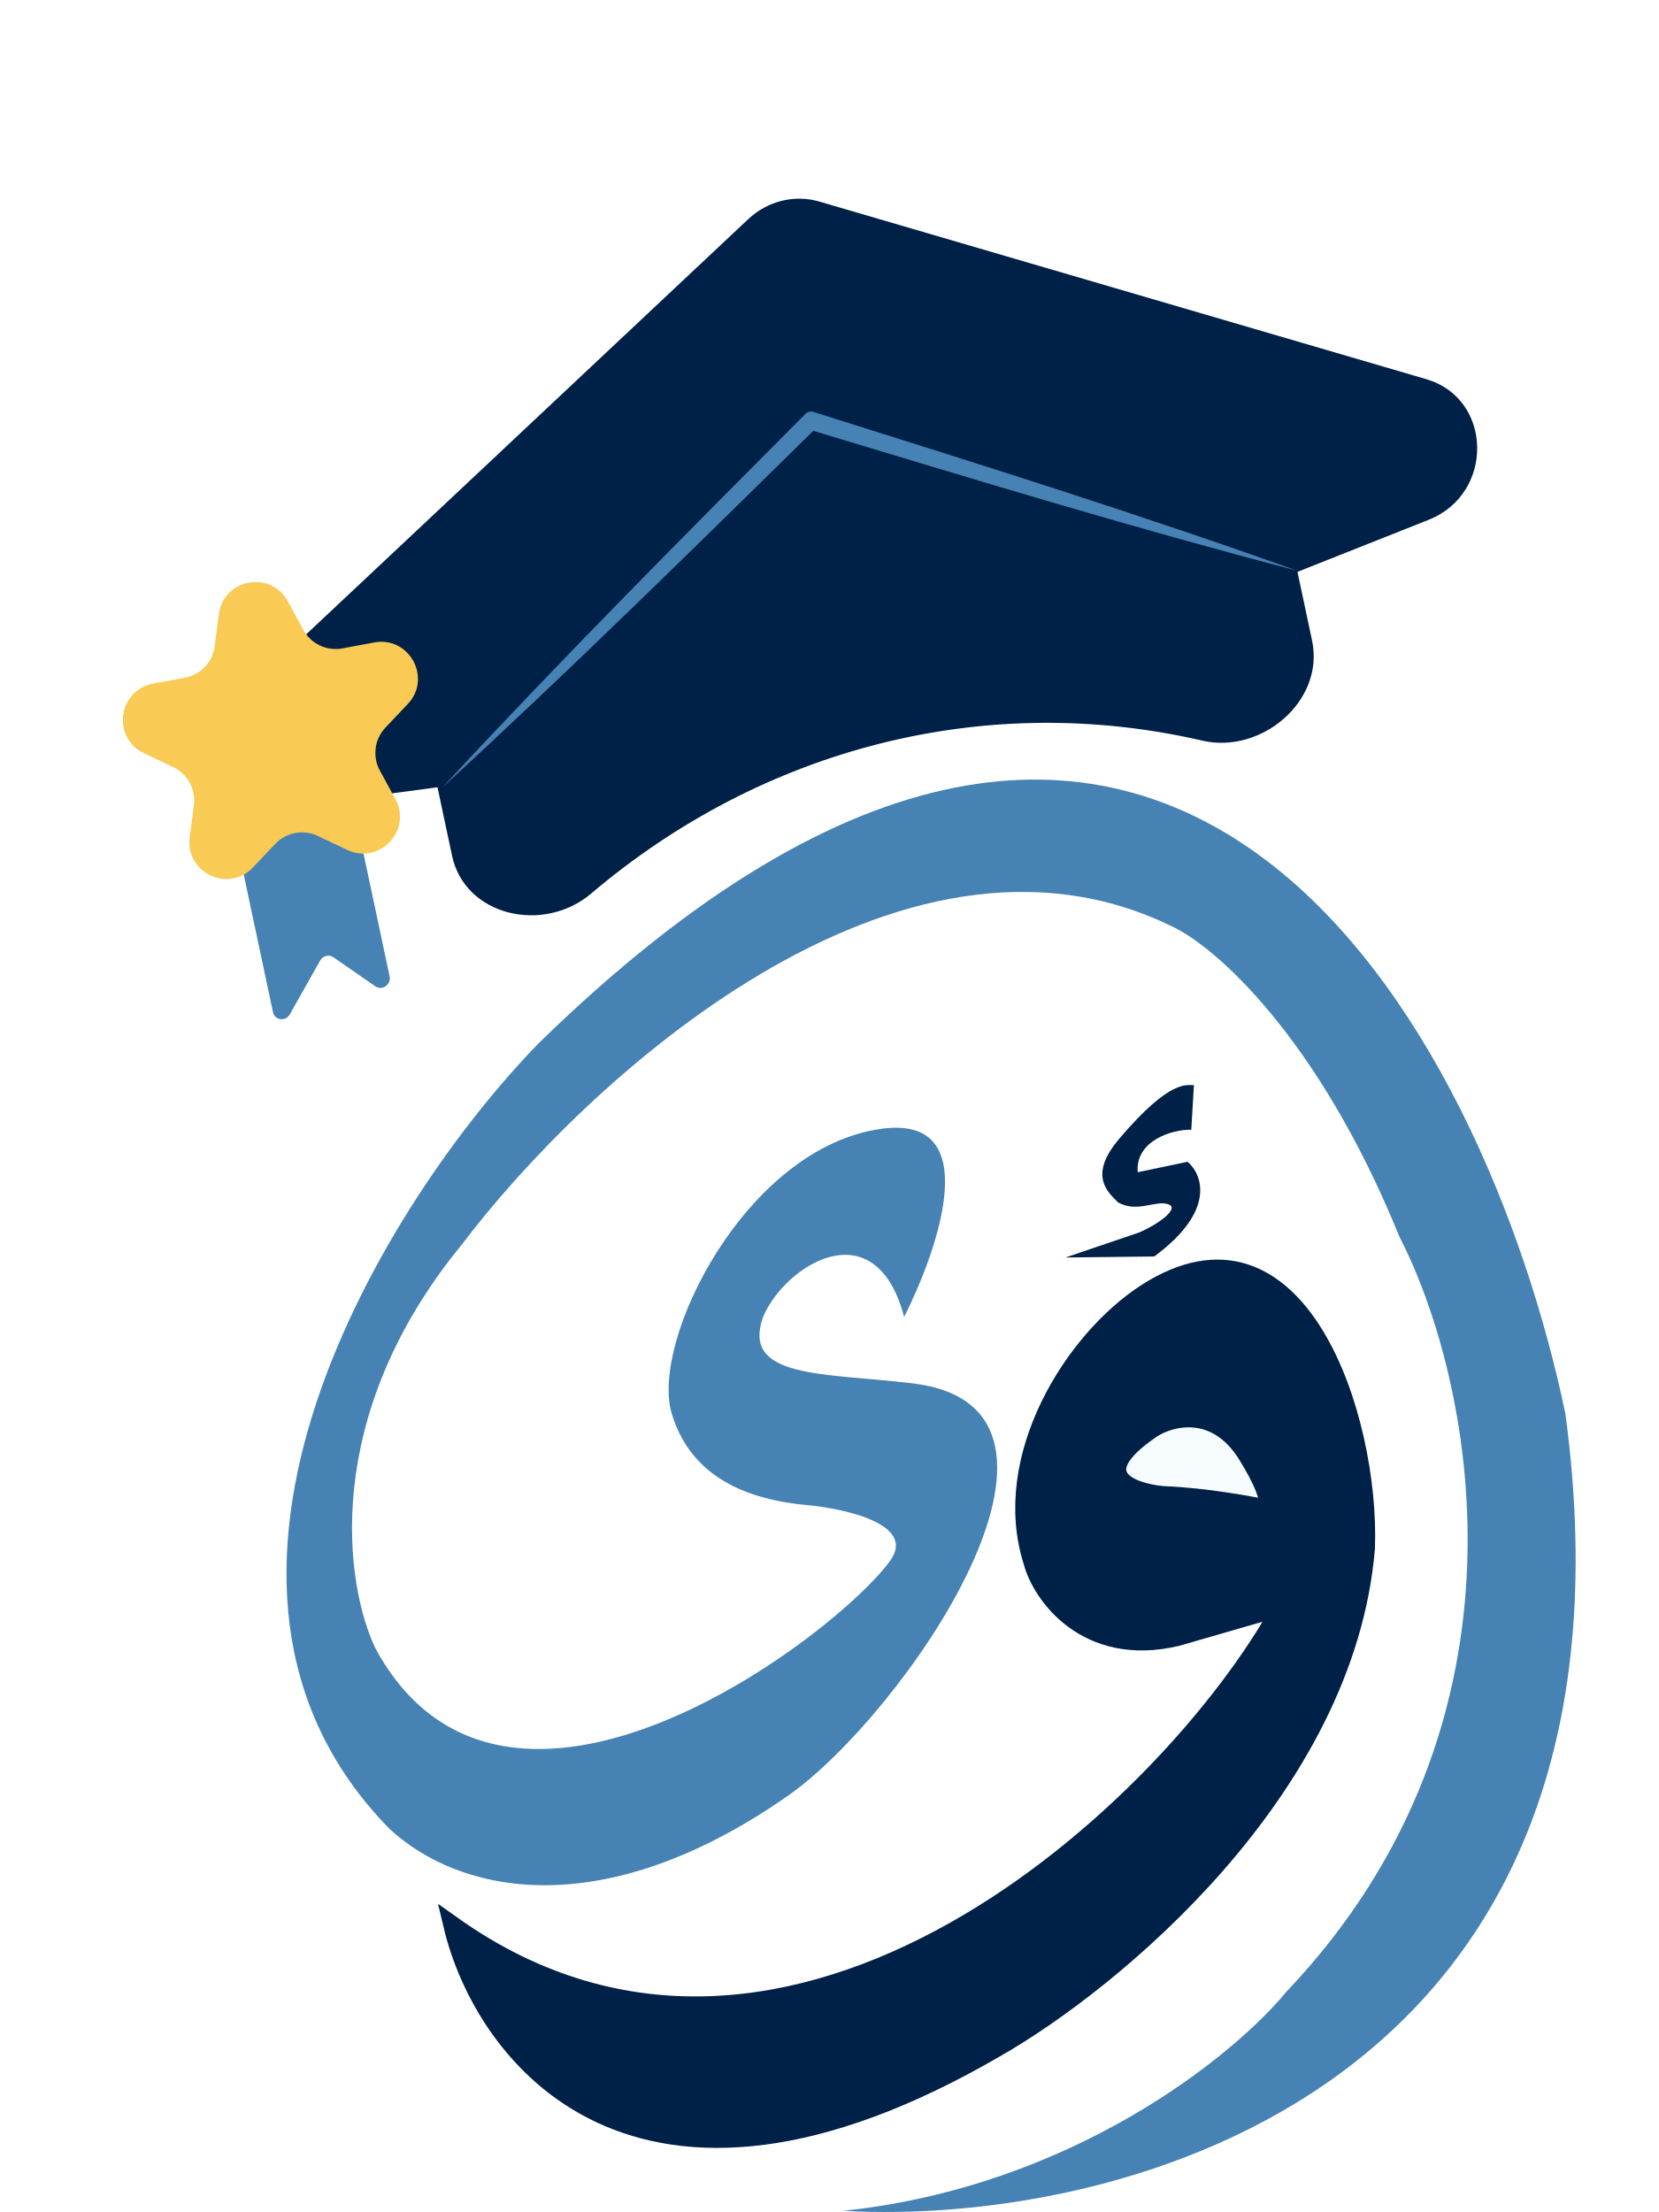
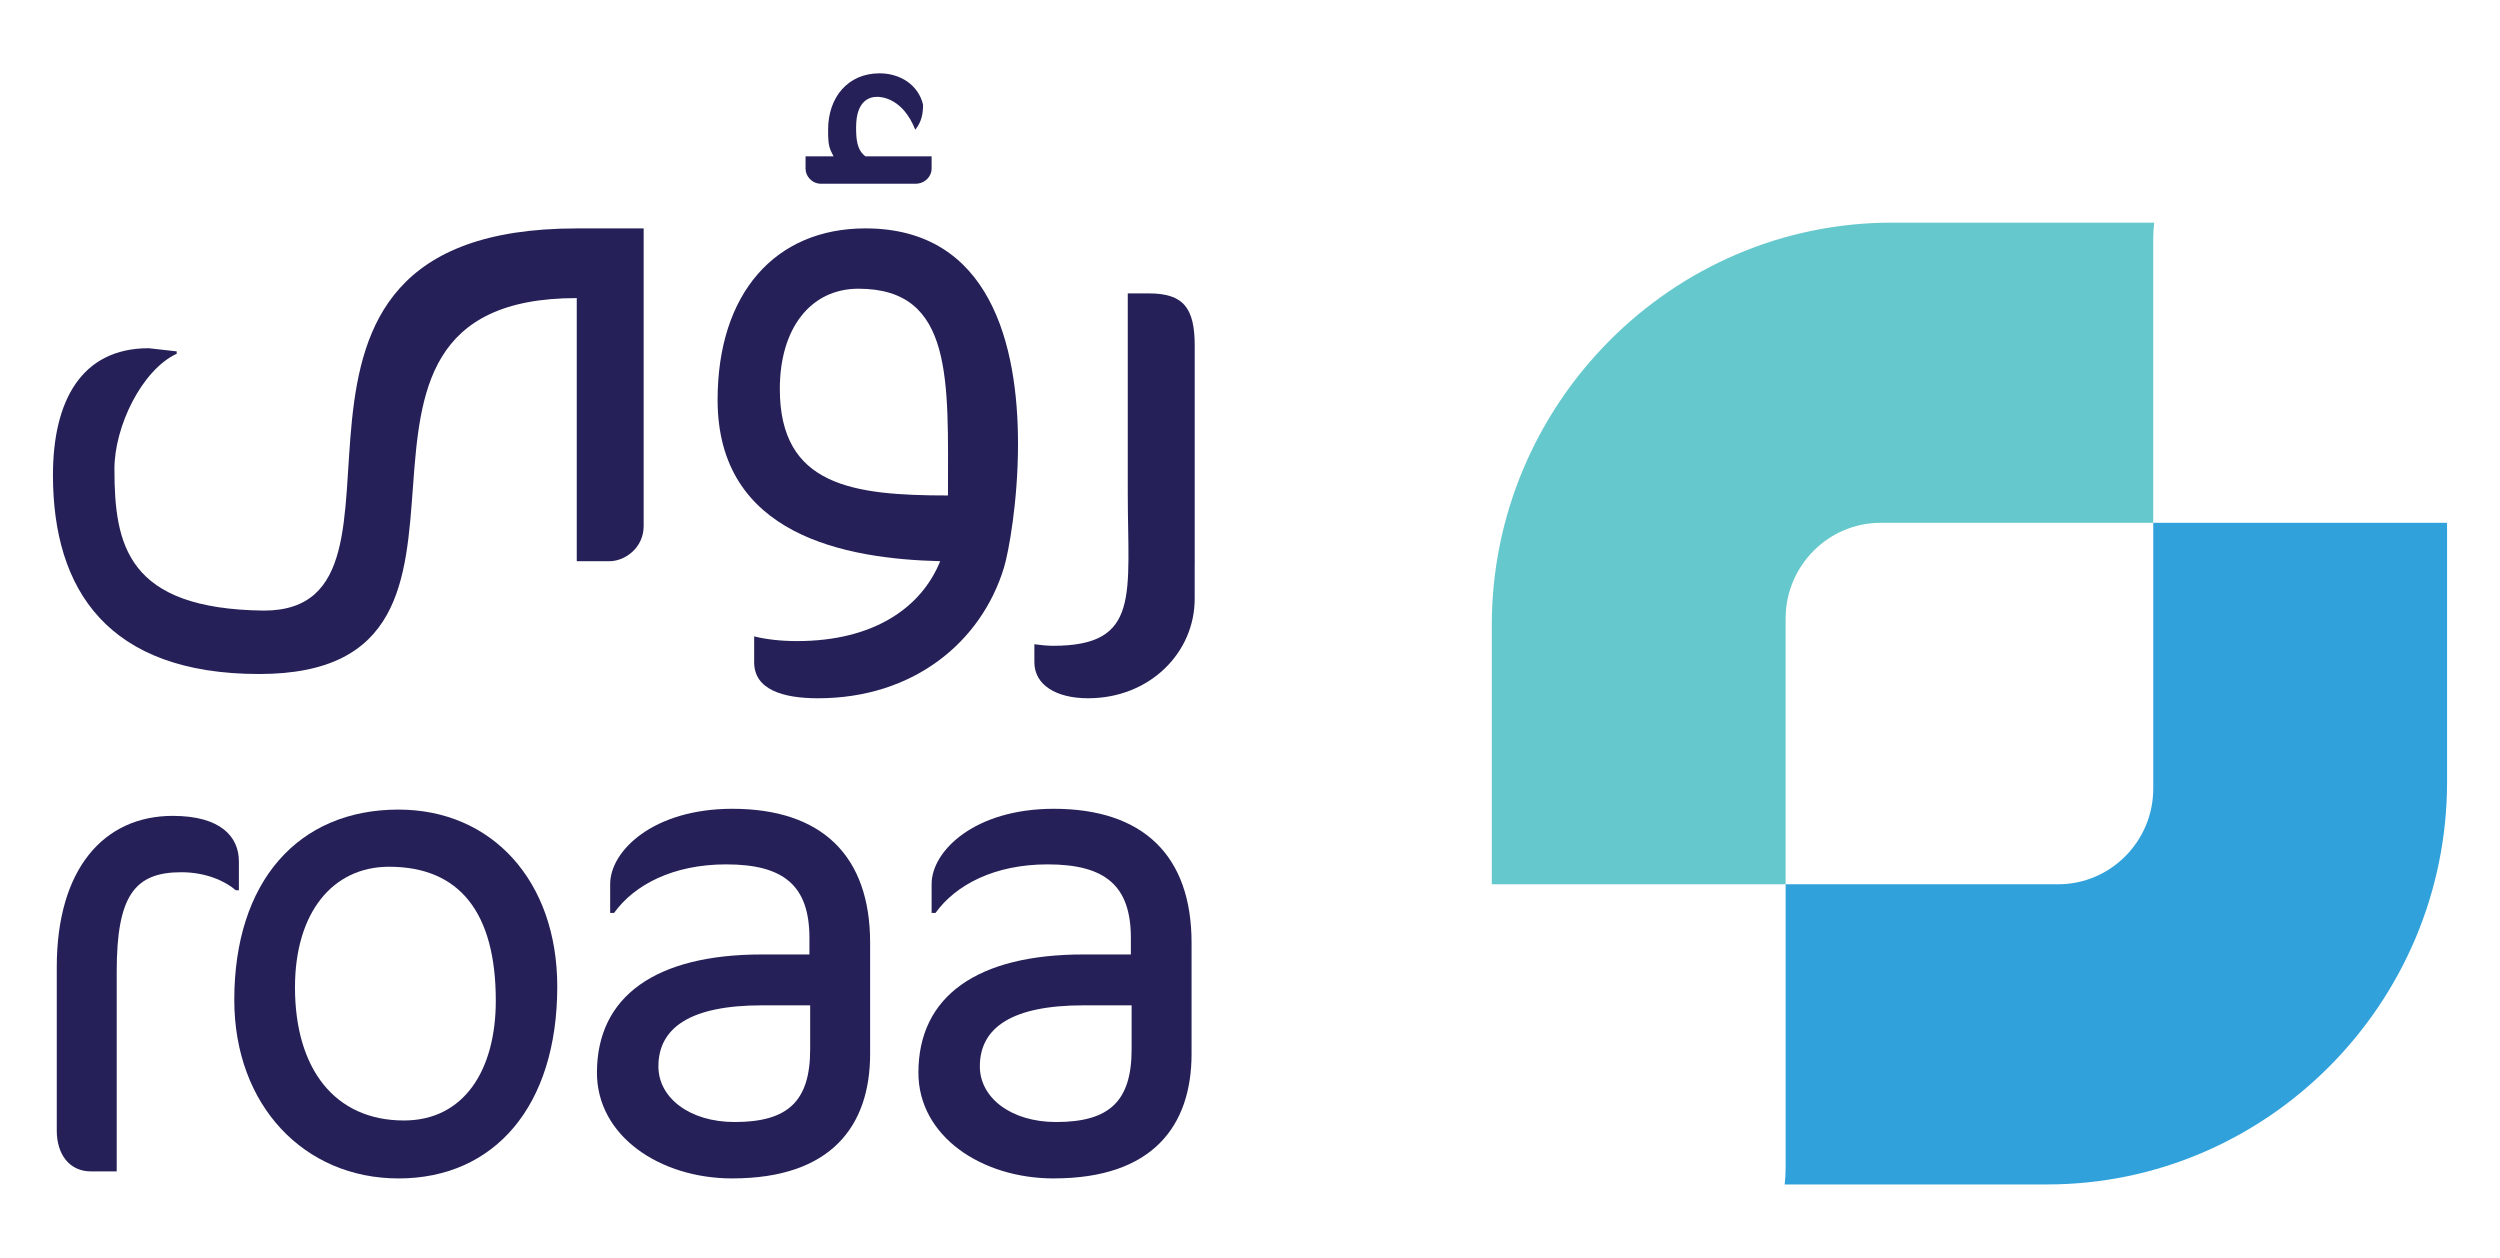
- <svg xmlns="http://www.w3.org/2000/svg" width="90" height="120" viewBox="0 0 90 120" fill="none">
-   <path d="M84.922 76.697C89.845 113.331 60.858 120.788 45.749 119.937C58.237 118.616 66.962 111.479 69.763 108.076C83.932 93.182 79.769 74.545 75.917 67.088C71.475 56.157 65.861 51.323 63.61 50.272C48.721 42.945 31.691 58.73 25.037 67.538C17.353 76.907 18.734 86.055 20.385 89.459C27.461 102.389 45.434 88.669 48.301 84.654C49.697 82.699 45.9 81.852 43.798 81.651C39.873 81.298 37.359 79.711 36.444 76.697C35.246 72.752 40.484 62.21 47.851 61.232C53.408 60.495 50.953 67.638 49.051 71.442C47.472 65.516 42.564 68.657 41.397 71.442C40.196 74.805 44.699 74.472 49.502 75.045C60.546 76.363 49.006 93.043 42.748 97.416C32.663 104.464 24.914 102.718 21.135 99.218C8.047 85.885 20.935 65.086 29.24 56.578C63.46 23.187 80.62 56.077 84.922 76.697Z" fill="#4682B4" />
-   <path d="M62.196 70.13C70.415 64.856 74.353 76.906 74.09 83.982C73.006 97.112 60.289 107.521 54.065 111.084C34.432 122.527 26.211 111.435 24.555 104.459C42.998 117.539 63.657 97.945 69.541 87.156L63.852 88.8C58.934 89.972 56.487 86.499 56.023 84.735C54.209 79.088 58.237 72.675 62.196 70.13Z" fill="#002147" stroke="#002147" />
-   <path d="M63.099 81.121C65.347 81.205 67.863 81.671 68.821 81.874C68.941 81.031 68.018 79.516 67.616 78.863C65.93 76.213 63.501 76.856 62.497 77.508C58.763 80.037 61.393 80.971 63.099 81.121Z" fill="#002147" />
-   <path d="M63.099 81.121C65.347 81.205 67.863 81.671 68.821 81.874C68.941 81.031 68.018 79.516 67.616 78.863C65.93 76.213 63.501 76.856 62.497 77.508C58.763 80.037 61.393 80.971 63.099 81.121Z" fill="#F6FBFD" />
-   <path d="M63.099 81.121C65.347 81.205 67.863 81.671 68.821 81.874C68.941 81.031 68.018 79.516 67.616 78.863C65.93 76.213 63.501 76.856 62.497 77.508C58.763 80.037 61.393 80.971 63.099 81.121Z" stroke="#002147" />
-   <path d="M12.817 43.131C12.549 43.198 12.378 43.471 12.435 43.741L14.809 54.909C14.904 55.355 15.495 55.432 15.723 55.027L17.368 52.109C17.515 51.848 17.848 51.765 18.085 51.93L20.362 53.508C20.731 53.763 21.231 53.414 21.136 52.967L18.834 42.14C18.777 41.87 18.513 41.705 18.245 41.772L12.817 43.131Z" fill="#4682B4" />
-   <path d="M24.258 42.641L17.26 43.567C13.44 44.072 11.366 39.34 14.229 36.65L40.589 11.89C41.637 10.905 43.103 10.541 44.443 10.933L77.379 20.571C80.99 21.628 81.078 26.78 77.509 28.197L69.869 31.229L24.258 42.641Z" fill="#002147" />
-   <path d="M65.274 26.194C67.417 25.658 69.527 26.975 69.986 29.136L71.179 34.749C71.875 38.021 68.437 40.923 65.225 40.179C59.489 38.851 53.546 38.886 47.796 40.325C42.046 41.764 36.689 44.556 32.069 48.475C29.481 50.67 25.219 49.695 24.523 46.423L23.33 40.809C22.871 38.649 24.236 36.462 26.379 35.926L65.274 26.194Z" fill="#002147" />
-   <path d="M24.013 42.702C30.428 35.778 37.065 29.113 43.693 22.456V22.456C43.809 22.341 43.977 22.299 44.129 22.347V22.347C52.905 25.113 61.687 27.853 70.374 30.962C61.557 28.663 52.823 26.001 44.089 23.361C44.03 23.343 44.035 23.257 44.095 23.242V23.242C44.155 23.227 44.194 23.301 44.149 23.345C37.507 29.875 30.858 36.423 24.013 42.702Z" fill="#4682B4" />
-   <path d="M64.627 61.289L64.77 58.869C64.429 58.897 63.532 58.455 60.711 61.785C58.987 63.819 60.149 64.698 60.652 65.23C61.734 65.829 62.702 65.061 63.414 65.346C63.983 65.574 62.815 66.427 61.818 66.854L57.803 68.218L62.615 68.164C65.987 65.683 65.228 63.705 64.426 63.026L61.721 63.593C61.58 61.885 63.592 61.26 64.627 61.289Z" fill="#002147" />
-   <path d="M11.873 33.318C12.124 31.397 14.687 30.92 15.613 32.622L16.452 34.164C16.866 34.925 17.724 35.333 18.575 35.175L20.302 34.853C22.206 34.499 23.452 36.788 22.12 38.195L20.912 39.47C20.316 40.099 20.193 41.04 20.607 41.801L21.446 43.344C22.372 45.046 20.579 46.938 18.83 46.105L17.244 45.351C16.462 44.978 15.529 45.152 14.933 45.781L13.725 47.056C12.393 48.462 10.039 47.342 10.29 45.421L10.518 43.68C10.63 42.821 10.177 41.987 9.394 41.614L7.808 40.86C6.059 40.027 6.397 37.442 8.302 37.088L10.028 36.766C10.88 36.608 11.533 35.919 11.645 35.059L11.873 33.318Z" fill="#F9CA54" />
+ <svg xmlns="http://www.w3.org/2000/svg" width="161" height="81" viewBox="0 0 161 81" fill="none">
+   <path d="M114.994 56.946V39.823C114.994 36.439 117.746 33.669 121.111 33.669H138.667V15.424C138.667 15.057 138.691 14.695 138.73 14.338H121.831C107.663 14.338 96.072 26.002 96.072 40.257V56.946H114.996H114.994Z" fill="#64C8CC" />
+   <path d="M138.669 33.67V50.793C138.669 54.177 135.917 56.947 132.553 56.947H114.996V75.192C114.996 75.559 114.972 75.921 114.934 76.278H131.833C146.001 76.278 157.591 64.614 157.591 50.359V33.67H138.668H138.669Z" fill="#30A1DB" />
+   <path d="M41.452 14.707V33.873C41.452 35.285 40.249 36.142 39.248 36.142H37.143V19.197C18.046 19.197 34.938 43.406 16.693 43.406C6.969 43.406 3.41 38.008 3.41 30.596C3.41 25.854 5.214 22.425 9.576 22.425L11.38 22.628V22.779C9.124 23.838 7.37 27.47 7.37 30.194C7.37 35.085 8.172 39.221 16.994 39.322C28.723 39.322 13.686 14.71 37.143 14.71H41.454L41.452 14.707Z" fill="#252158" />
+   <path d="M65.56 28.578C65.56 32.31 64.959 35.538 64.658 36.546C63.204 41.337 58.844 44.969 52.678 44.969C50.423 44.969 48.568 44.414 48.568 42.648V40.983C49.37 41.184 50.323 41.286 51.325 41.286C56.287 41.286 59.345 39.117 60.548 36.141C54.433 35.99 46.213 34.476 46.213 25.752C46.213 18.893 49.922 14.708 55.736 14.708C63.805 14.708 65.56 22.272 65.56 28.577V28.578ZM61.049 31.907C61.049 24.543 61.45 18.593 55.284 18.593C52.227 18.593 50.221 21.114 50.221 25.049C50.221 31.302 54.934 31.908 61.049 31.908V31.907ZM52.88 11.834C52.277 11.834 51.878 11.33 51.878 10.875V10.068H53.681L53.531 9.765C53.33 9.362 53.33 8.907 53.33 8.354C53.33 6.236 54.633 4.722 56.638 4.722C57.991 4.722 59.144 5.478 59.445 6.74C59.445 7.346 59.345 7.85 58.944 8.354C58.142 6.336 56.788 6.236 56.487 6.236C55.986 6.236 55.133 6.488 55.133 8.202C55.133 8.958 55.184 9.665 55.736 10.068H59.996V10.875C59.996 11.33 59.595 11.834 58.944 11.834H52.88Z" fill="#252158" />
+   <path d="M76.938 36.395C76.938 37.05 76.938 35.084 76.938 38.563C76.938 42.044 74.031 44.968 70.072 44.968C68.016 44.968 66.613 44.111 66.613 42.648V41.489C67.014 41.539 67.415 41.589 67.816 41.589C73.48 41.589 72.628 38.312 72.628 31.704V18.894H73.982C76.237 18.894 76.94 19.852 76.94 22.273V36.395H76.938Z" fill="#252158" />
+   <path d="M15.186 57.331C14.483 56.725 13.231 56.172 11.676 56.172C8.67 56.172 7.516 57.685 7.516 62.577V75.438H5.861C4.458 75.438 3.656 74.328 3.656 72.816V62.276C3.656 55.92 6.714 52.542 11.125 52.542C14.233 52.542 15.385 53.904 15.385 55.467V57.333H15.186V57.331Z" fill="#252158" />
+   <path d="M25.663 75.891C19.599 75.891 15.088 71.2 15.088 64.392C15.088 56.776 19.198 52.137 25.663 52.137C31.678 52.137 35.888 56.727 35.888 63.535C35.888 71.251 31.829 75.892 25.663 75.892V75.891ZM25.061 55.818C21.403 55.818 18.997 58.794 18.997 63.585C18.997 68.83 21.553 72.159 26.014 72.159C29.873 72.159 31.929 68.931 31.929 64.443C31.929 58.744 29.573 55.819 25.062 55.819L25.061 55.818Z" fill="#252158" />
+   <path d="M47.164 75.891C42.503 75.891 38.443 73.167 38.443 69.082C38.443 64.14 42.252 61.467 49.069 61.467H52.127V60.408C52.127 57.028 50.472 55.666 46.763 55.666C43.355 55.666 40.848 56.977 39.545 58.794H39.295V56.928C39.295 54.81 42.051 52.086 47.164 52.086C52.929 52.086 56.036 55.111 56.036 60.709V67.87C56.036 72.51 53.53 75.889 47.164 75.889V75.891ZM52.176 64.744H49.068C44.506 64.744 42.401 66.156 42.401 68.677C42.401 70.695 44.406 72.258 47.313 72.258C50.772 72.258 52.175 70.896 52.175 67.567V64.743L52.176 64.744Z" fill="#252158" />
+   <path d="M67.865 75.891C63.204 75.891 59.145 73.167 59.145 69.082C59.145 64.14 62.953 61.467 69.77 61.467H72.828V60.408C72.828 57.028 71.173 55.666 67.464 55.666C64.056 55.666 61.549 56.977 60.246 58.794H59.996V56.928C59.996 54.81 62.752 52.086 67.865 52.086C73.63 52.086 76.737 55.111 76.737 60.709V67.87C76.737 72.51 74.231 75.889 67.865 75.889V75.891ZM72.877 64.744H69.769C65.207 64.744 63.102 66.156 63.102 68.677C63.102 70.695 65.108 72.258 68.014 72.258C71.473 72.258 72.876 70.896 72.876 67.567V64.743L72.877 64.744Z" fill="#252158" />
</svg>
